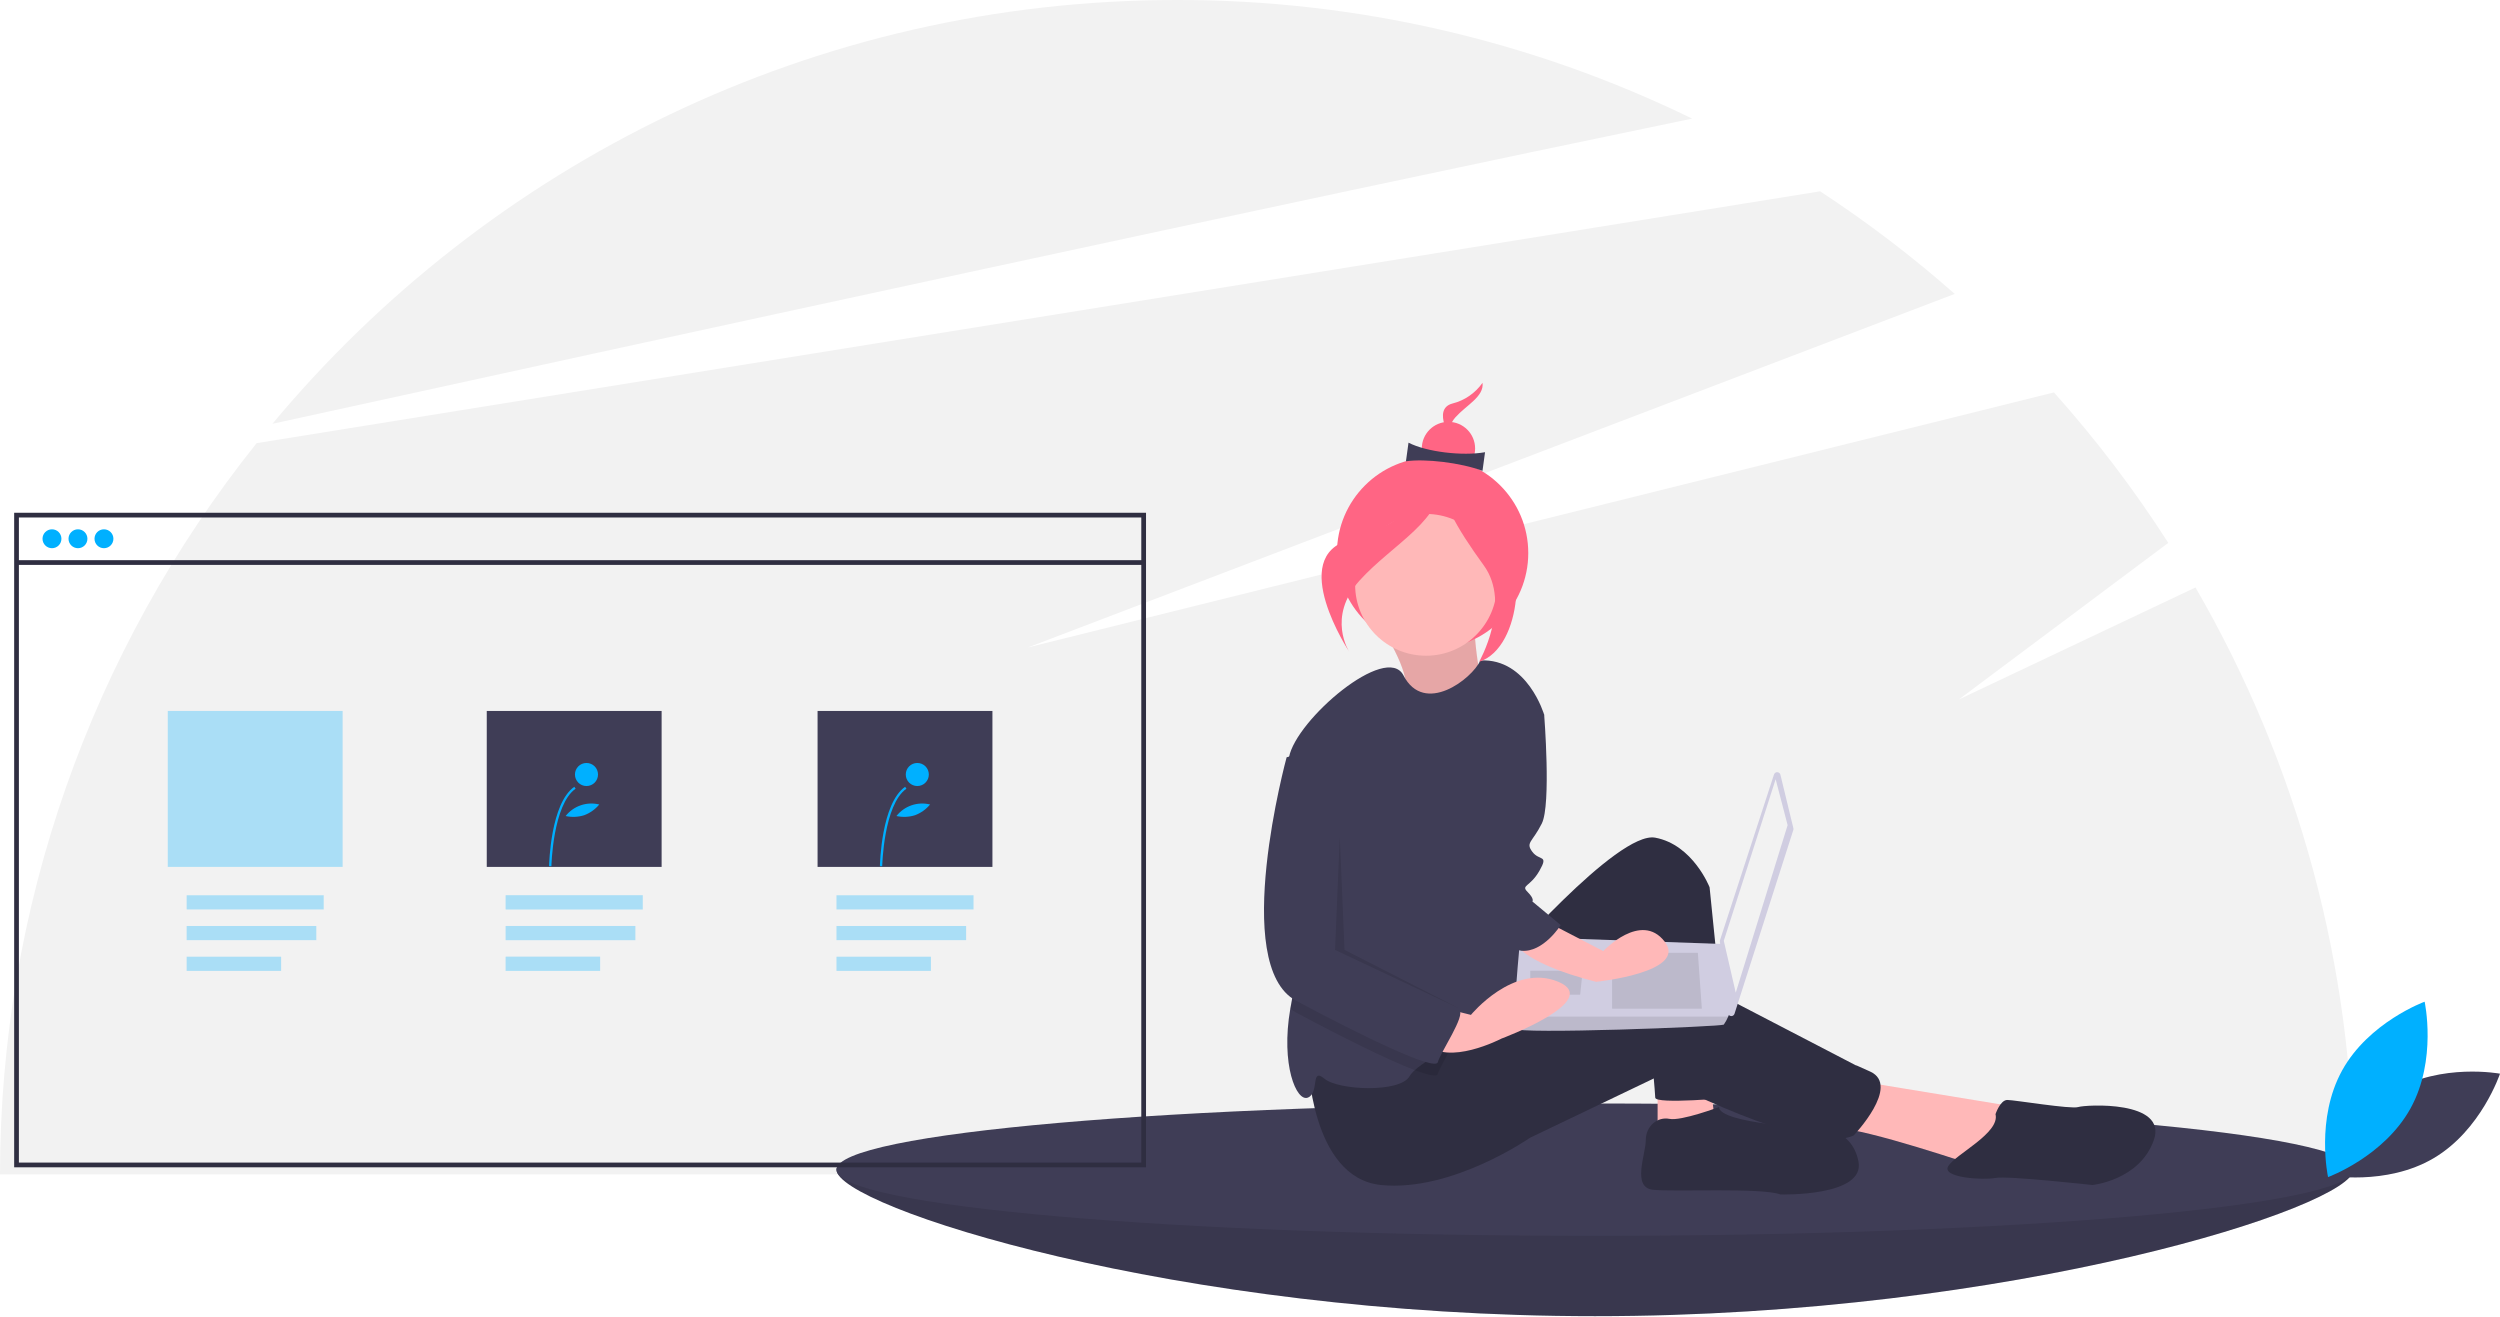
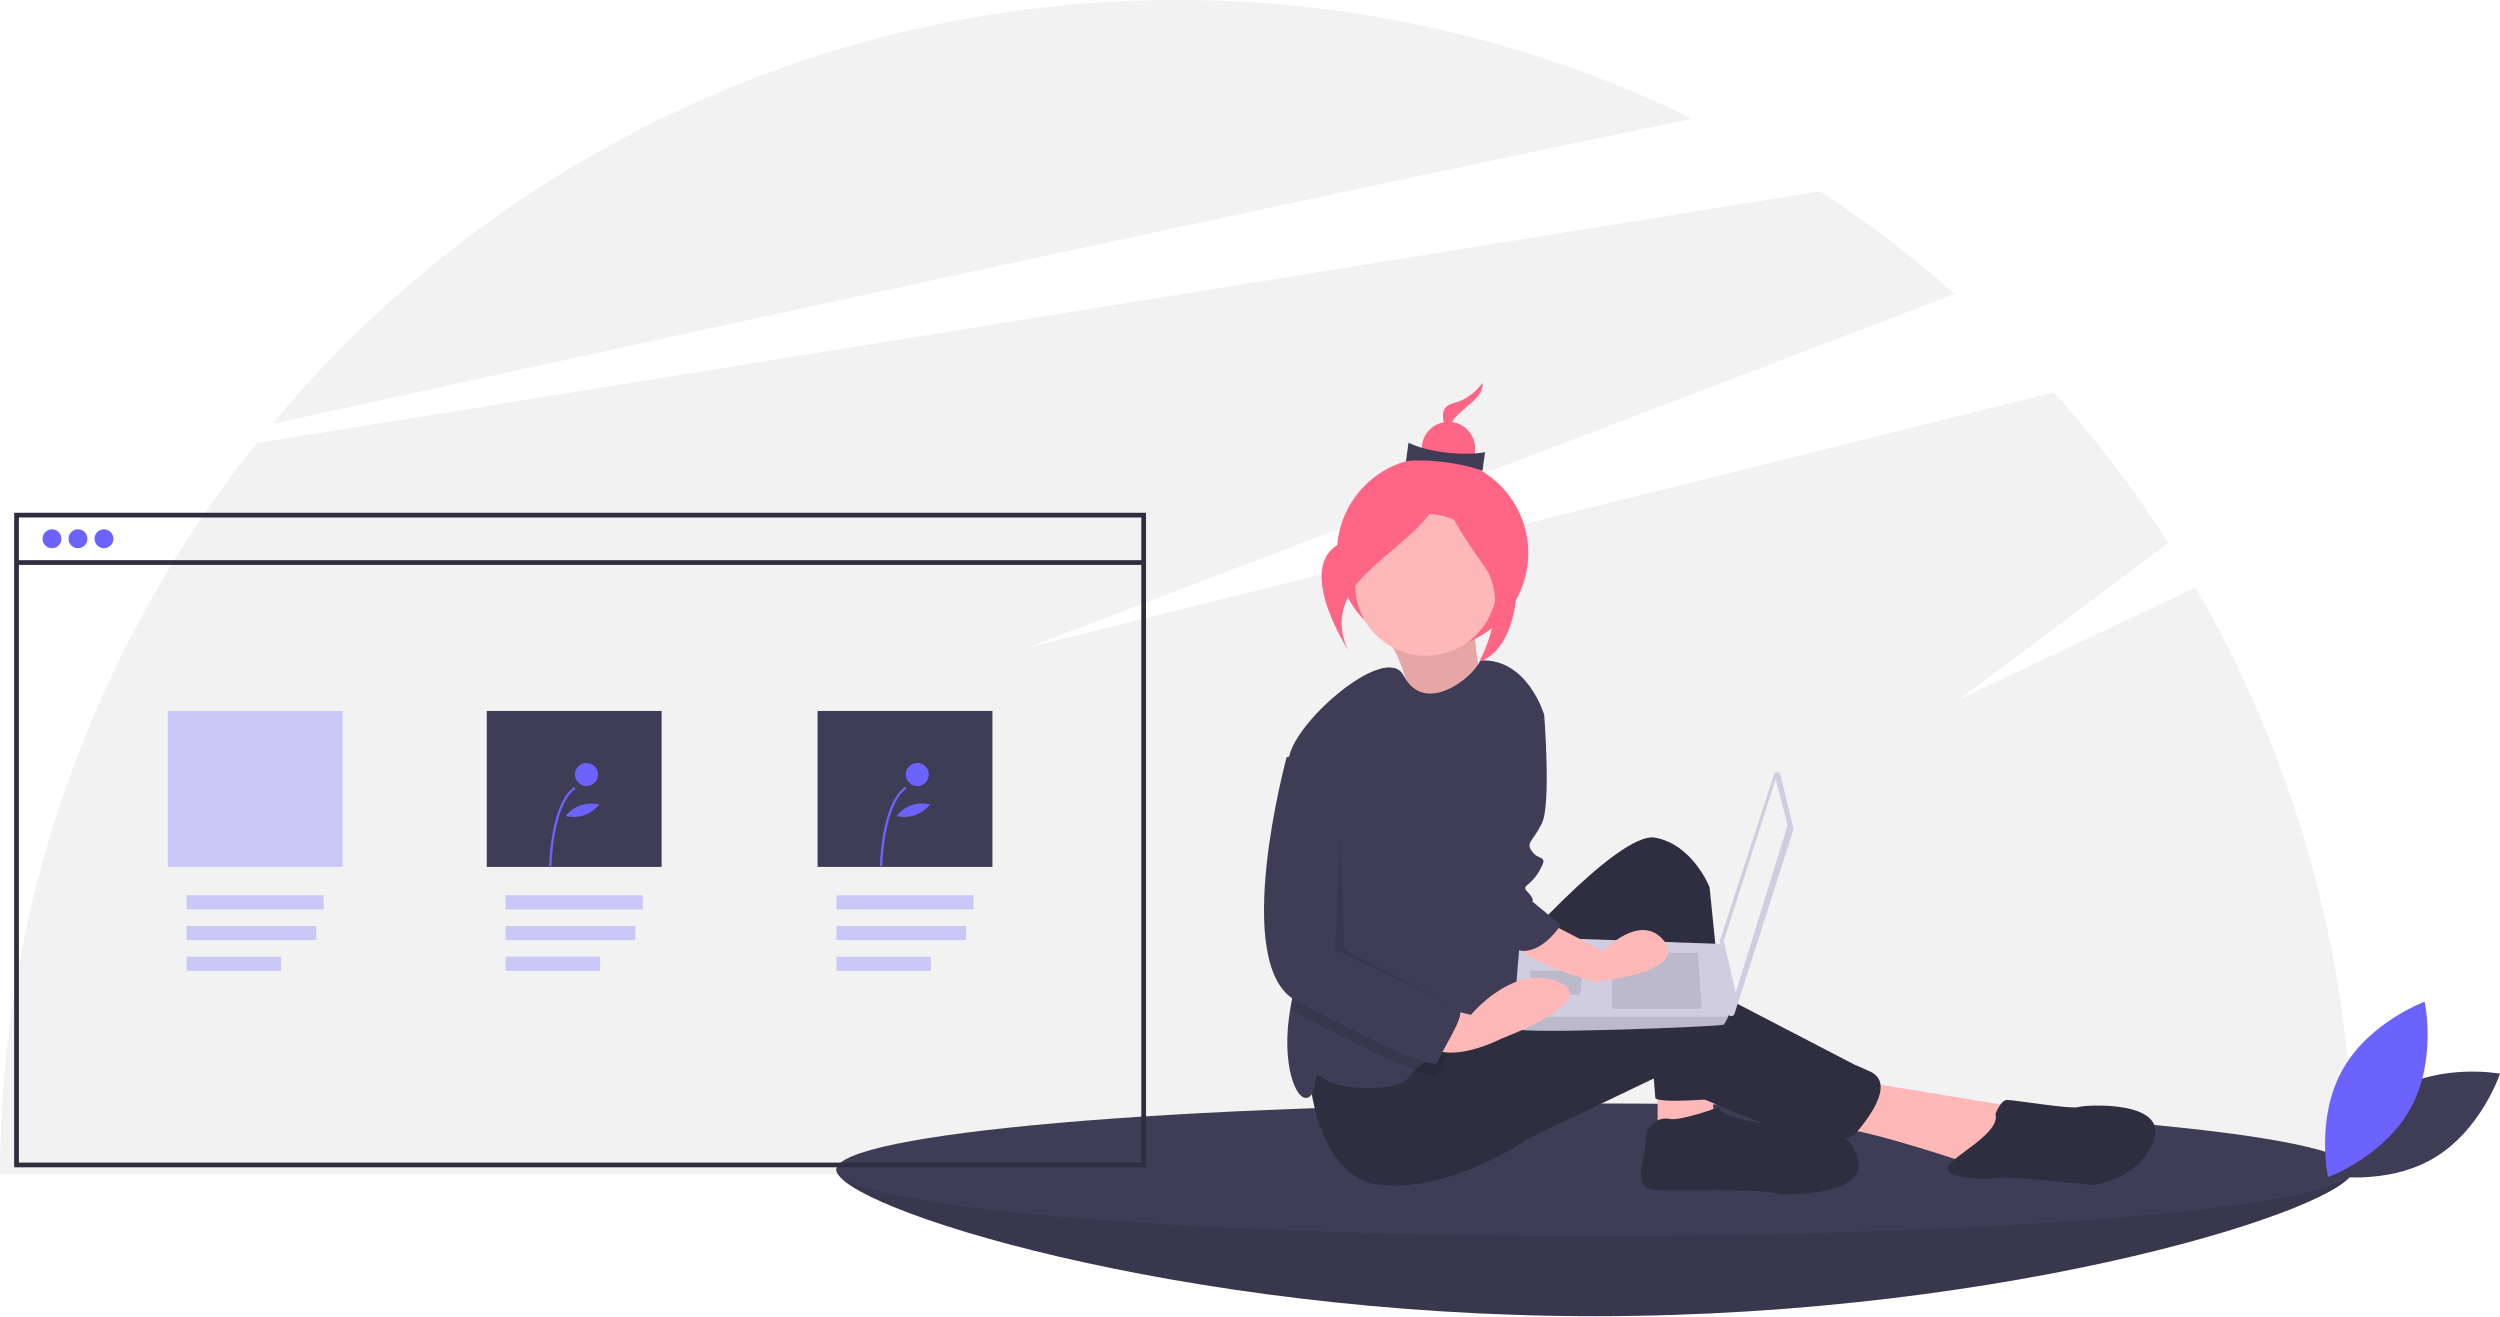
<svg xmlns="http://www.w3.org/2000/svg" id="e8c09660-db65-4061-a2dc-920e909a0453" data-name="Layer 1" width="1057.994" height="557" viewBox="0 0 1057.994 557">
  <path d="M1000.122,420.112,899.997,467.5l88.615-66.262a500.056,500.056,0,0,0-48.384-63.668L505.997,445.5,898.23,295.876a499.981,499.981,0,0,0-56.958-43.414L179.606,359.039A495.88,495.88,0,0,0,71.003,668.5h995.987A495.613,495.613,0,0,0,1000.122,420.112Z" transform="translate(-71.00317 -171.5)" fill="#f2f2f2" />
  <path d="M787.12,221.695A495.972,495.972,0,0,0,568.997,171.5c-153.83,0-291.361,69.753-382.71,179.349C342.713,316.574,615.064,257.243,787.12,221.695Z" transform="translate(-71.00317 -171.5)" fill="#f2f2f2" />
  <path d="M1066.997,666.5c0,15.464-143.717,62-321,62s-321-46.536-321-62,143.717,6,321,6S1066.997,651.036,1066.997,666.5Z" transform="translate(-71.00317 -171.5)" fill="#3f3d56" />
  <path d="M1066.997,666.5c0,15.464-143.717,62-321,62s-321-46.536-321-62,143.717,6,321,6S1066.997,651.036,1066.997,666.5Z" transform="translate(-71.00317 -171.5)" opacity="0.1" />
  <ellipse cx="674.994" cy="495" rx="321" ry="28" fill="#3f3d56" />
  <path d="M656.644,438.626s12.911,20.477,8.3,26.021,34.593,5.683,34.593,5.683-5.889-29.788-4.156-36.643Z" transform="translate(-71.00317 -171.5)" fill="#ffb8b8" />
  <path d="M656.644,438.626s12.911,20.477,8.3,26.021,34.593,5.683,34.593,5.683-5.889-29.788-4.156-36.643Z" transform="translate(-71.00317 -171.5)" opacity="0.1" />
  <circle cx="606.274" cy="234.063" r="40.484" fill="#ff6584" />
  <polygon points="701.494 453.5 701.494 477.5 725.494 472.5 723.494 455.5 701.494 453.5" fill="#ffb8b8" />
  <path d="M857.497,629l67,11-17,25s-47-16-59-16S857.497,629,857.497,629Z" transform="translate(-71.00317 -171.5)" fill="#ffb8b8" />
  <path d="M705.497,581s50-58,66-55,23,21,23,21l9,89s-32,3-32,0-6-67-6-67-47,104-72,35Z" transform="translate(-71.00317 -171.5)" fill="#2f2e41" />
  <path d="M624.497,620s1,50,31,53,63-20,63-20l54-25.87s64,33.87,83,24.87c0,0,20-21,7-27s-1,0-1,0l-77-40s-15-4-41,7-61,16-61,16Z" transform="translate(-71.00317 -171.5)" fill="#2f2e41" />
  <circle cx="603.494" cy="247.5" r="30" fill="#ffb8b8" />
  <path d="M717.497,503l-2,42s1,55-8,59c-4.55,2.02-13.69,6.08-22.14,10.52-6.34,3.32-12.29,6.84-15.61,9.87a11.194,11.194,0,0,0-2.25,2.61c-4,7-30,6-36,1s-2,6-7,8c-4.84,1.94-11.55-13.92-7.44-37.6.13-.79.28-1.59.44-2.4,4.59-22.95-2.62-77.92-1.51-99.16a37.369,37.369,0,0,1,.51-4.84c3-16,41.28-48.56,48.44-34.69,8.82,17.12,29.08,1.48,32.56-6.31,20-1,27,23,27,23Z" transform="translate(-71.00317 -171.5)" fill="#3f3d56" />
  <path d="M798.497,640s-16,6-21,5-10,3-10,9-6,20,3,21,46-1,54,2c0,0,36,1,33-14s-18-14-18-14S798.497,647,798.497,640Z" transform="translate(-71.00317 -171.5)" fill="#2f2e41" />
  <path d="M915.497,643s2-6,5-6,27,4,30,3,38-3,32,14-26,19-26,19-36-4-41-3-23,0-20-5S917.497,651,915.497,643Z" transform="translate(-71.00317 -171.5)" fill="#2f2e41" />
  <path d="M824.471,499.363l5.486,22.63a1.414,1.414,0,0,1-.027.764l-24.886,77.77a1.413,1.413,0,0,1-2.751-.271l-3.443-30.296a1.414,1.414,0,0,1,.061-.598l22.843-70.104A1.413,1.413,0,0,1,824.471,499.363Z" transform="translate(-71.00317 -171.5)" fill="#d0cde1" />
  <polygon points="751.45 329.775 756.515 349.191 734.565 420.104 729.5 398.155 751.45 329.775" fill="#f2f2f2" />
  <path d="M711.862,606.8c.844,2.533,87.797-.844,88.641-1.688a18.324,18.324,0,0,0,1.857-3.377c.794-1.688,1.52-3.377,1.52-3.377l-3.377-27.335-86.109-3.056s-2.153,23.165-2.592,33.768A25.331,25.331,0,0,0,711.862,606.8Z" transform="translate(-71.00317 -171.5)" fill="#d0cde1" />
  <polygon points="718.526 403.22 720.214 426.858 682.225 426.858 682.225 403.22 718.526 403.22" opacity="0.1" />
  <polygon points="669.562 410.818 669.789 410.773 668.718 420.949 647.612 420.949 647.612 410.818 669.562 410.818" opacity="0.1" />
  <path d="M711.862,606.8c.844,2.533,87.797-.844,88.641-1.688a18.324,18.324,0,0,0,1.857-3.377H711.803A25.331,25.331,0,0,0,711.862,606.8Z" transform="translate(-71.00317 -171.5)" opacity="0.1" />
  <path d="M698.409,333.5a22.13,22.13,0,0,1-12.769,8.778c-8.929,2.391-.073,15.809-.073,15.809s-3.22-4.879,1.425-10.046S699.112,339.34,698.409,333.5Z" transform="translate(-71.00317 -171.5)" fill="#ff6584" />
  <circle cx="612.982" cy="189.806" r="11.283" fill="#ff6584" />
  <path d="M698.39,370.762c-9.198-3.479-24.513-5.243-32.392-4.037l1.081-7.891c7.575,3.915,22.82,5.755,32.392,4.037Z" transform="translate(-71.00317 -171.5)" fill="#3f3d56" />
  <path d="M680.592,373.587s-11.527,19.174-38.332,26.351-.219,47.458-.219,47.458-9.668-14.647,4.277-30.159S682.702,391.12,680.592,373.587Z" transform="translate(-71.00317 -171.5)" fill="#ff6584" />
  <path d="M681.507,372.422s11.074,26.336,23.231,28.826,11.235,44.103-7.777,50.344c0,0,13.863-24.396,2.013-40.757S679.64,381.54,681.507,372.422Z" transform="translate(-71.00317 -171.5)" fill="#ff6584" />
  <path d="M685.357,614.52c-2.47,4.67-5.37,9.52-5.86,11.48-.33,1.33-3.99.56-9.75-1.61-11.55-4.37-31.57-14.38-50.25-24.39a15.775,15.775,0,0,1-2.44-1.6c.13-.79.28-1.59.44-2.4,4.59-22.95-2.62-77.92-1.51-99.16l8.51-2.84,17,16v68s44,24,47,26C690.027,605.02,687.917,609.67,685.357,614.52Z" transform="translate(-71.00317 -171.5)" opacity="0.1" />
  <path d="M722.497,560l27,14s16-17,26-4-29,17-29,17-34-8-35-19S722.497,560,722.497,560Z" transform="translate(-71.00317 -171.5)" fill="#ffb8b8" />
  <path d="M677.497,597l16,4s18-22,37-14-24,24-24,24-23,12-32,2S677.497,597,677.497,597Z" transform="translate(-71.00317 -171.5)" fill="#ffb8b8" />
  <path d="M712.497,465c1,1,12,9,12,9s3,38-1,46-7,8-4,12,7,1,3,8-8,6-5,9,2,4,2,4l12,10s-7.362,11.726-16.681,10.863S697.497,528,697.497,528Z" transform="translate(-71.00317 -171.5)" fill="#3f3d56" />
  <path d="M624.497,489l-9,3s-24,88,4,103,59,30,60,26,12-20,9-22-47-26-47-26V505Z" transform="translate(-71.00317 -171.5)" fill="#3f3d56" />
  <polygon points="566.994 354 564.994 402 617.994 427 568.994 402 566.994 354" opacity="0.1" />
  <path d="M1084.097,633.143c-20.155,11.884-28.088,35.774-28.088,35.774s24.745,4.621,44.9-7.263,28.088-35.774,28.088-35.774S1104.252,621.259,1084.097,633.143Z" transform="translate(-71.00317 -171.5)" fill="#3f3d56" />
-   <path d="M1091.16,640.511c-11.287,20.496-34.933,29.128-34.933,29.128s-5.347-24.598,5.94-45.094,34.933-29.128,34.933-29.128S1102.446,620.016,1091.16,640.511Z" transform="translate(-71.00317 -171.5)" fill="#00b0ff" />
-   <circle cx="21.994" cy="228" r="4" fill="#00b0ff" />
-   <circle cx="32.994" cy="228" r="4" fill="#00b0ff" />
-   <circle cx="43.994" cy="228" r="4" fill="#00b0ff" />
-   <rect x="78.994" y="378.873" width="58" height="6" fill="#00b0ff" opacity="0.3" />
-   <rect x="78.994" y="391.873" width="54.865" height="6" fill="#00b0ff" opacity="0.3" />
-   <rect x="78.994" y="404.873" width="39.973" height="6" fill="#00b0ff" opacity="0.3" />
+   <path d="M1091.16,640.511c-11.287,20.496-34.933,29.128-34.933,29.128s-5.347-24.598,5.94-45.094,34.933-29.128,34.933-29.128S1102.446,620.016,1091.16,640.511Z" transform="translate(-71.00317 -171.5)" fill="#6c63ff" />
+   <circle cx="21.994" cy="228" r="4" fill="#6c63ff" />
+   <circle cx="32.994" cy="228" r="4" fill="#6c63ff" />
+   <circle cx="43.994" cy="228" r="4" fill="#6c63ff" />
+   <rect x="78.994" y="378.873" width="58" height="6" fill="#6c63ff" opacity="0.3" />
+   <rect x="78.994" y="391.873" width="54.865" height="6" fill="#6c63ff" opacity="0.3" />
+   <rect x="78.994" y="404.873" width="39.973" height="6" fill="#6c63ff" opacity="0.3" />
  <g opacity="0.3">
-     <rect x="213.994" y="378.873" width="58" height="6" fill="#00b0ff" />
-     <rect x="213.994" y="391.873" width="54.865" height="6" fill="#00b0ff" />
-     <rect x="213.994" y="404.873" width="39.973" height="6" fill="#00b0ff" />
-     <rect x="213.994" y="378.873" width="58" height="6" fill="#00b0ff" opacity="0.3" />
-     <rect x="213.994" y="391.873" width="54.865" height="6" fill="#00b0ff" opacity="0.3" />
-     <rect x="213.994" y="404.873" width="39.973" height="6" fill="#00b0ff" opacity="0.3" />
+     <rect x="213.994" y="378.873" width="58" height="6" fill="#6c63ff" />
+     <rect x="213.994" y="391.873" width="54.865" height="6" fill="#6c63ff" />
+     <rect x="213.994" y="404.873" width="39.973" height="6" fill="#6c63ff" />
+     <rect x="213.994" y="378.873" width="58" height="6" fill="#6c63ff" opacity="0.3" />
+     <rect x="213.994" y="391.873" width="54.865" height="6" fill="#6c63ff" opacity="0.3" />
+     <rect x="213.994" y="404.873" width="39.973" height="6" fill="#6c63ff" opacity="0.3" />
  </g>
-   <rect x="353.994" y="378.873" width="58" height="6" fill="#00b0ff" opacity="0.3" />
-   <rect x="353.994" y="391.873" width="54.865" height="6" fill="#00b0ff" opacity="0.3" />
-   <rect x="353.994" y="404.873" width="39.973" height="6" fill="#00b0ff" opacity="0.3" />
-   <rect x="70.994" y="300.873" width="74" height="66" fill="#00b0ff" opacity="0.3" />
+   <rect x="353.994" y="378.873" width="58" height="6" fill="#6c63ff" opacity="0.3" />
+   <rect x="353.994" y="391.873" width="54.865" height="6" fill="#6c63ff" opacity="0.3" />
+   <rect x="353.994" y="404.873" width="39.973" height="6" fill="#6c63ff" opacity="0.3" />
+   <rect x="70.994" y="300.873" width="74" height="66" fill="#6c63ff" opacity="0.3" />
  <rect x="205.994" y="300.873" width="74" height="66" fill="#3f3d56" />
  <rect x="345.994" y="300.873" width="74" height="66" fill="#3f3d56" />
-   <path d="M304.355,538.095l-.976-.019c.021-1.081.631-26.561,10.662-33.604l.561.799C304.976,512.03,304.36,537.835,304.355,538.095Z" transform="translate(-71.00317 -171.5)" fill="#00b0ff" />
-   <circle cx="248.2" cy="327.768" r="4.881" fill="#00b0ff" />
-   <path d="M318.216,516.504a15.198,15.198,0,0,1-7.841.339,13.85,13.85,0,0,1,14.24-4.884A15.198,15.198,0,0,1,318.216,516.504Z" transform="translate(-71.00317 -171.5)" fill="#00b0ff" />
-   <path d="M444.355,538.095l-.976-.019c.021-1.081.631-26.561,10.662-33.604l.561.799C444.976,512.03,444.36,537.835,444.355,538.095Z" transform="translate(-71.00317 -171.5)" fill="#00b0ff" />
-   <circle cx="388.2" cy="327.768" r="4.881" fill="#00b0ff" />
-   <path d="M458.216,516.504a15.198,15.198,0,0,1-7.841.339,13.85,13.85,0,0,1,14.24-4.884A15.198,15.198,0,0,1,458.216,516.504Z" transform="translate(-71.00317 -171.5)" fill="#00b0ff" />
+   <path d="M304.355,538.095l-.976-.019c.021-1.081.631-26.561,10.662-33.604l.561.799C304.976,512.03,304.36,537.835,304.355,538.095Z" transform="translate(-71.00317 -171.5)" fill="#6c63ff" />
+   <circle cx="248.2" cy="327.768" r="4.881" fill="#6c63ff" />
+   <path d="M318.216,516.504a15.198,15.198,0,0,1-7.841.339,13.85,13.85,0,0,1,14.24-4.884A15.198,15.198,0,0,1,318.216,516.504Z" transform="translate(-71.00317 -171.5)" fill="#6c63ff" />
+   <path d="M444.355,538.095l-.976-.019c.021-1.081.631-26.561,10.662-33.604l.561.799C444.976,512.03,444.36,537.835,444.355,538.095Z" transform="translate(-71.00317 -171.5)" fill="#6c63ff" />
+   <circle cx="388.2" cy="327.768" r="4.881" fill="#6c63ff" />
+   <path d="M458.216,516.504a15.198,15.198,0,0,1-7.841.339,13.85,13.85,0,0,1,14.24-4.884A15.198,15.198,0,0,1,458.216,516.504Z" transform="translate(-71.00317 -171.5)" fill="#6c63ff" />
  <path d="M555.997,665.5h-479v-277h479Zm-477-2h475v-273h-475Z" transform="translate(-71.00317 -171.5)" fill="#2f2e41" />
  <rect x="6.994" y="237.065" width="477" height="2" fill="#2f2e41" />
</svg>
